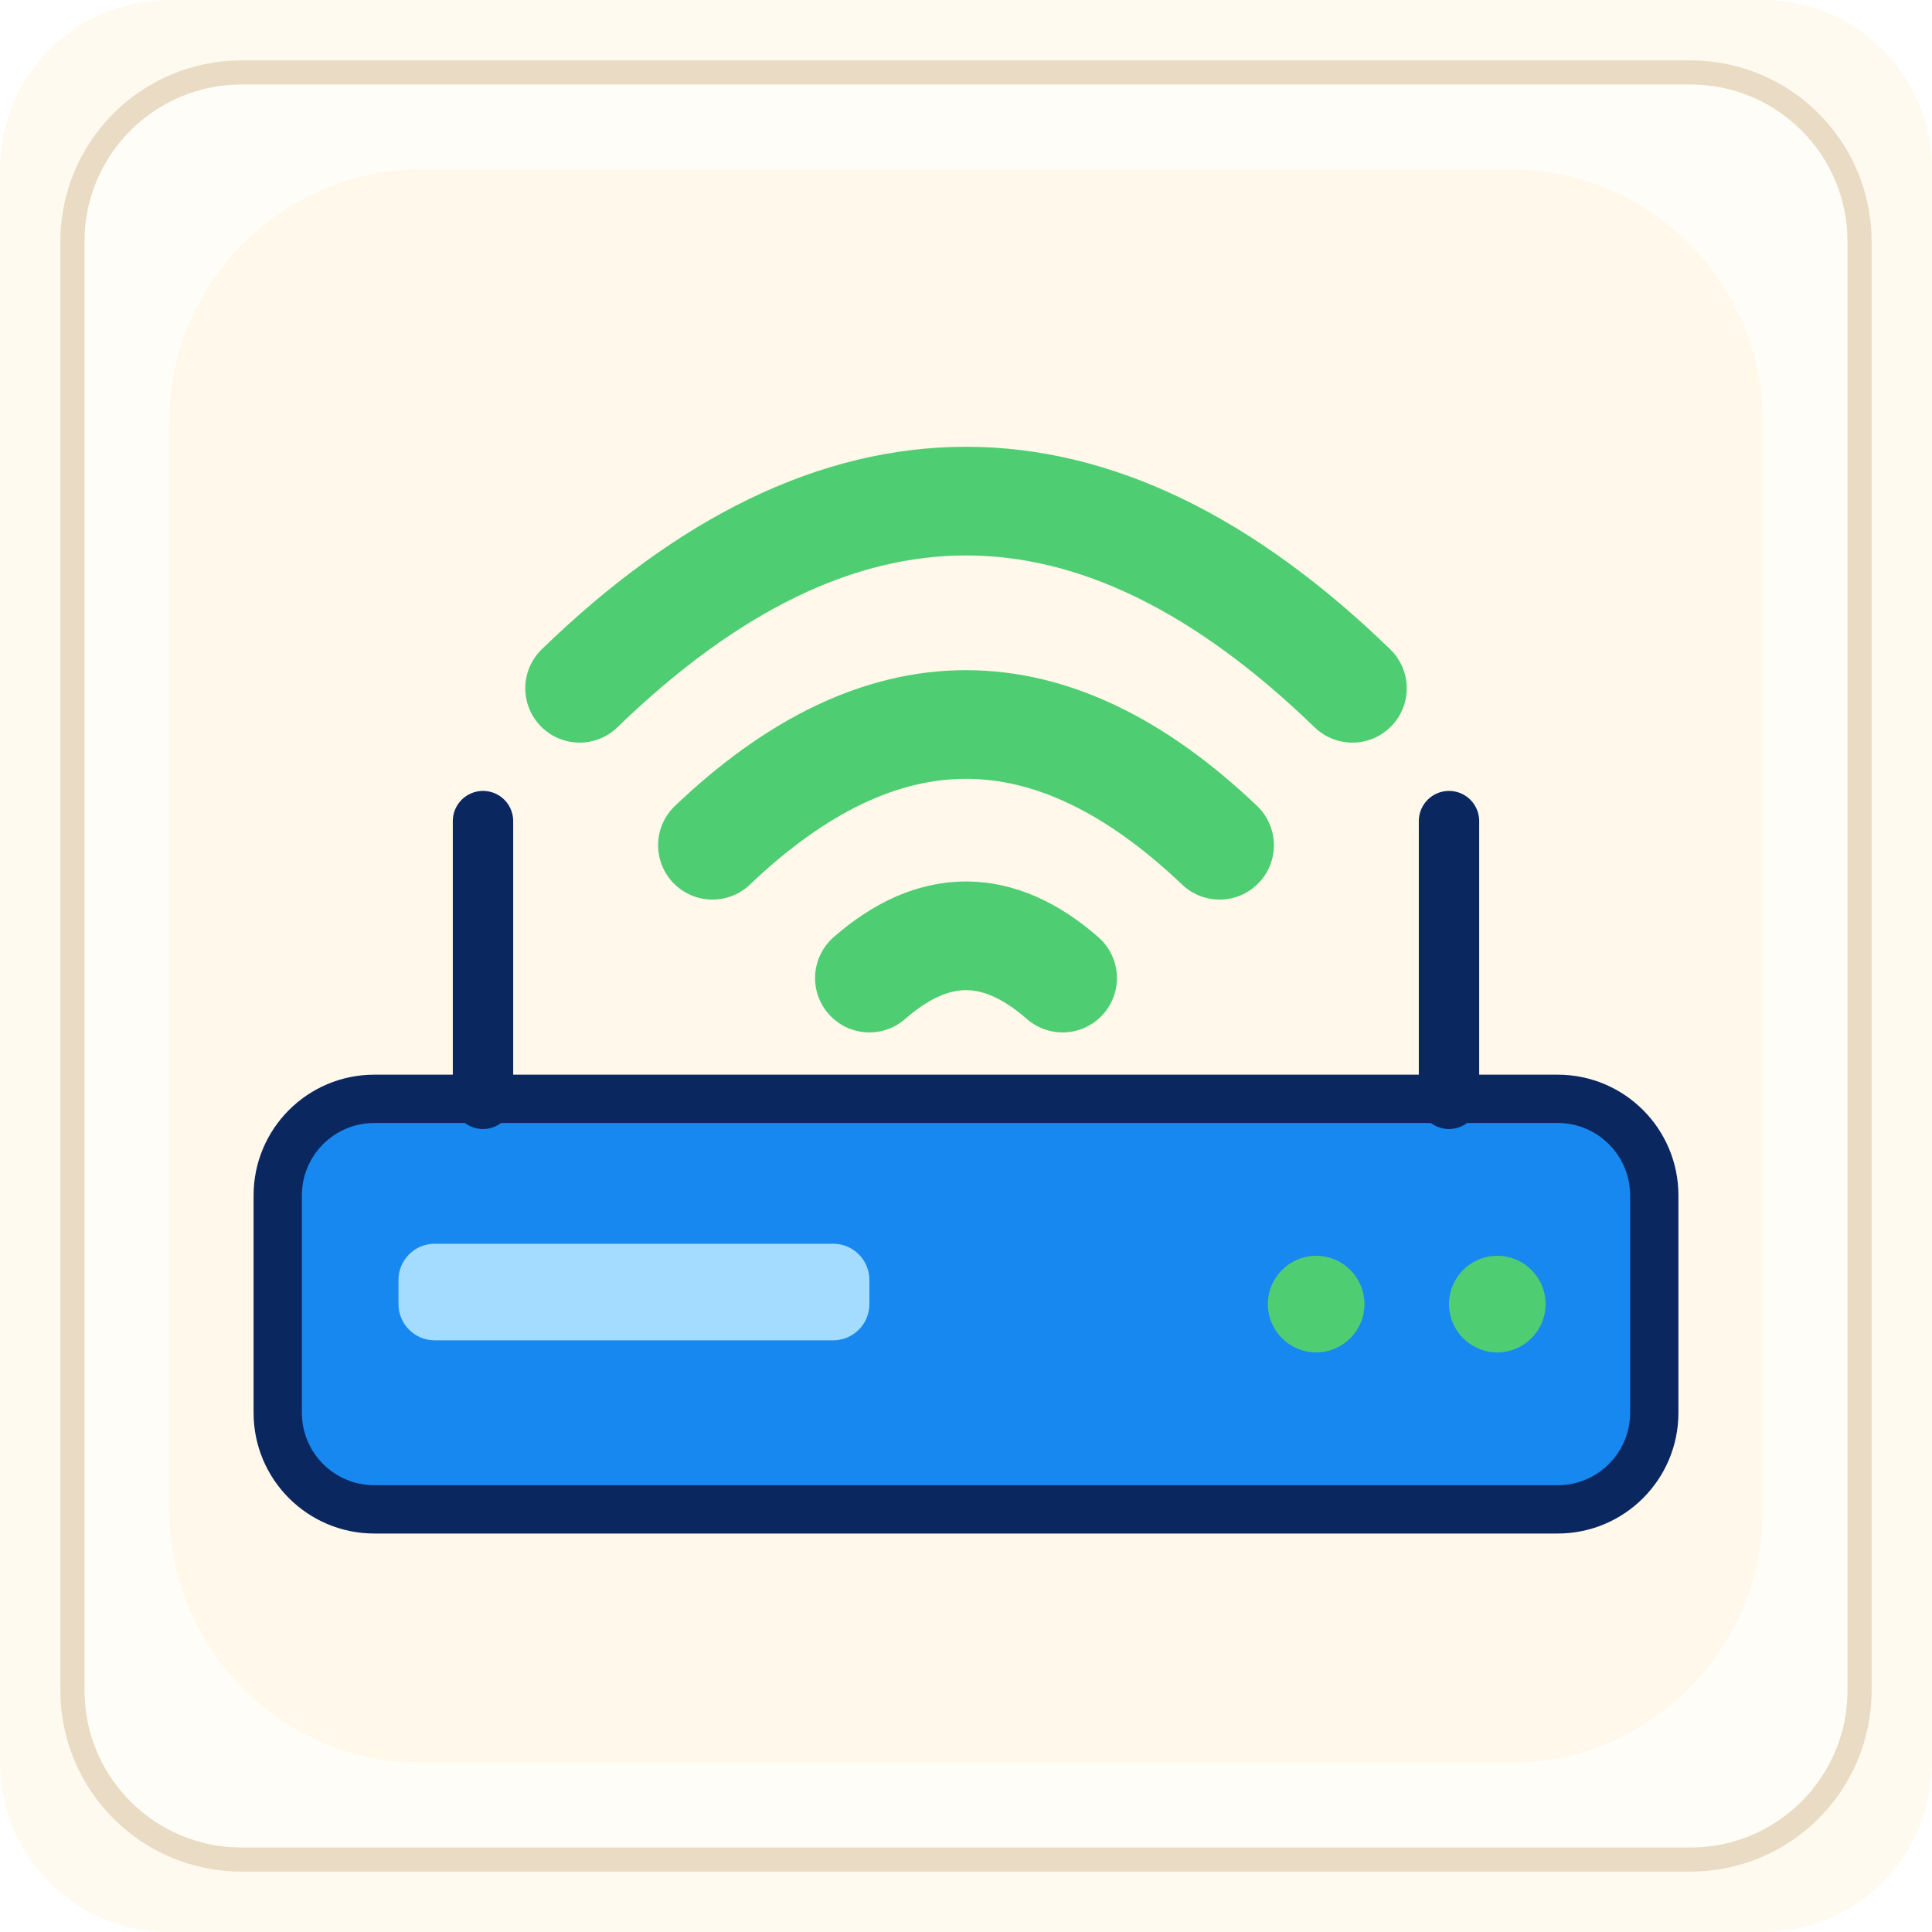
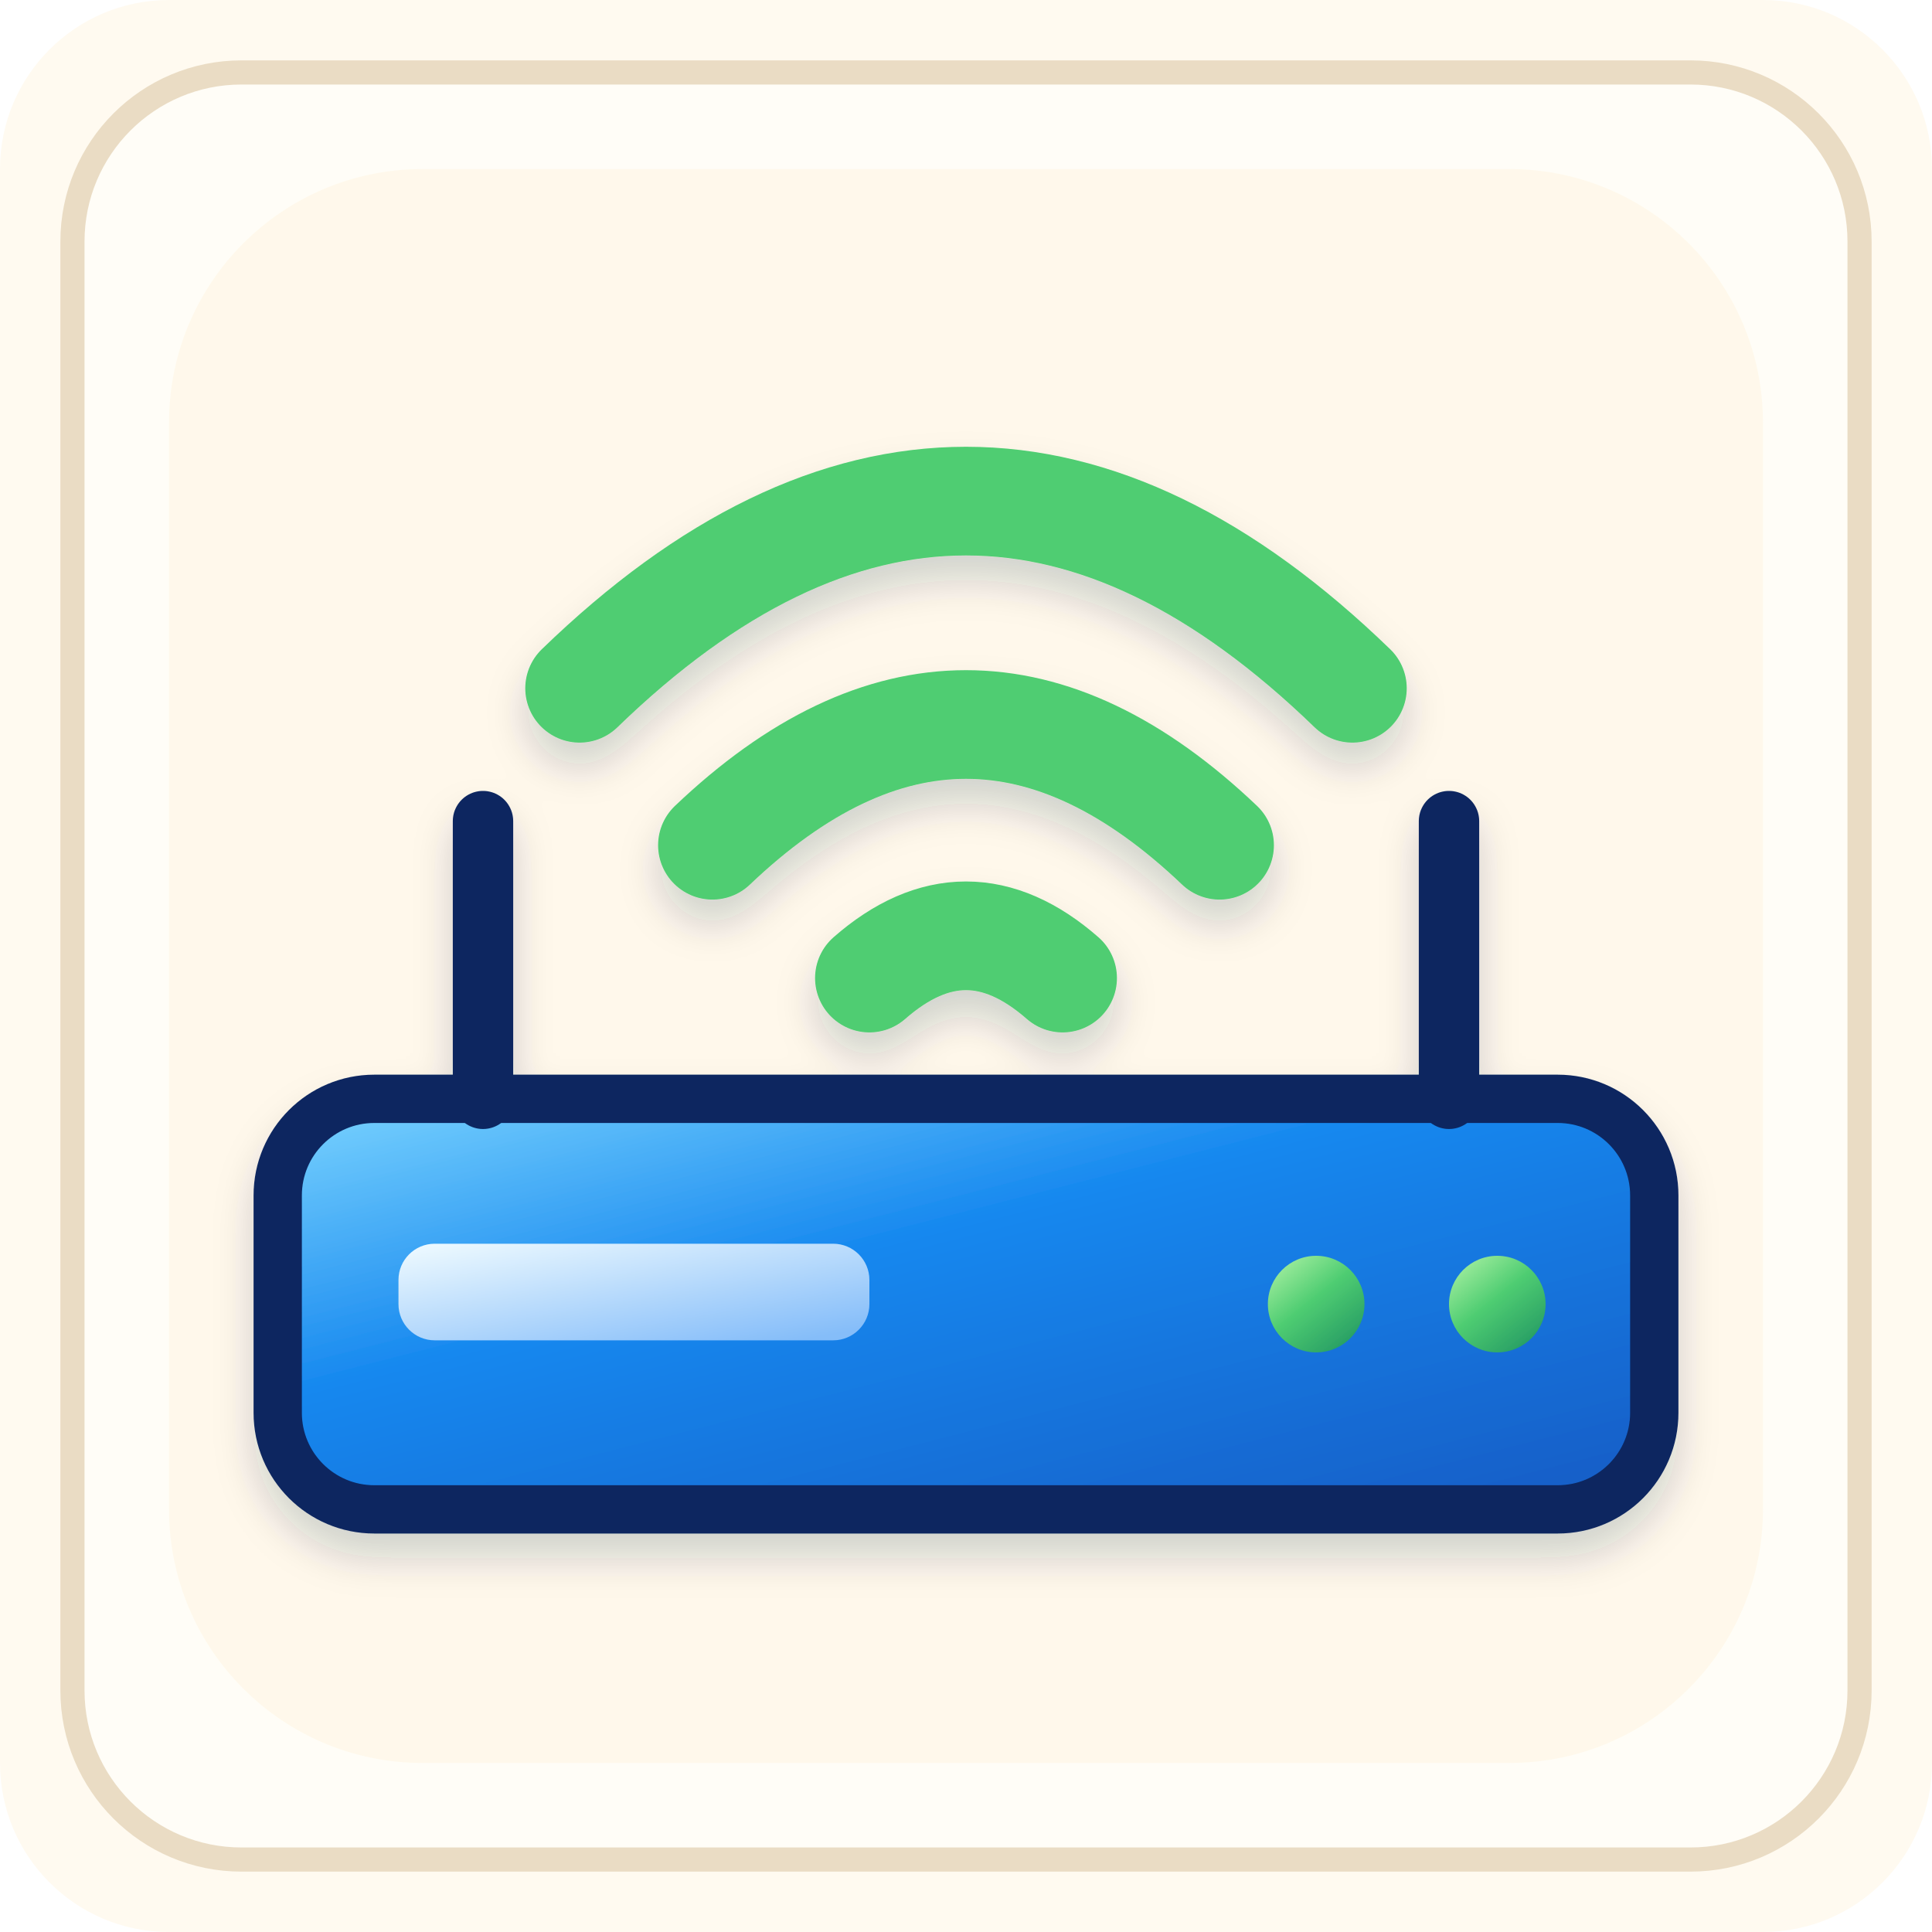
<svg xmlns="http://www.w3.org/2000/svg" width="160" height="160" viewBox="0 0 160 160" aria-hidden="true">
+   <defs>
+     <linearGradient id="gBlue" x1="0" y1="0" x2="0.85" y2="1">
+       <stop offset="0" stop-color="#7ED6FF" />
+       <stop offset=".42" stop-color="#1688EF" />
+       <stop offset="1" stop-color="#1460C9" />
+     </linearGradient>
+     <linearGradient id="gSky" x1="0" y1="0" x2="0.85" y2="1">
+       <stop offset="0" stop-color="#F0FBFF" />
+       <stop offset="1" stop-color="#85BDF9" />
+     </linearGradient>
+     <linearGradient id="gCyan" x1="0" y1="0" x2=".8" y2="1">
+       <stop offset="0" stop-color="#BCF3FF" />
+       <stop offset=".6" stop-color="#59CCFC" />
+       <stop offset="1" stop-color="#2195DD" />
+     </linearGradient>
+     <linearGradient id="gYellow" x1="0" y1="0" x2=".8" y2="1">
+       <stop offset="0" stop-color="#FFF8AD" />
+       <stop offset=".55" stop-color="#FFD73B" />
+       <stop offset="1" stop-color="#EDA52B" />
+     </linearGradient>
+     <linearGradient id="gOrange" x1="0" y1="0" x2=".8" y2="1">
+       <stop offset="0" stop-color="#FFDE74" />
+       <stop offset="1" stop-color="#FA8520" />
+     </linearGradient>
+     <linearGradient id="gGreen" x1="0" y1="0" x2=".8" y2="1">
+       <stop offset="0" stop-color="#B4F5A8" />
+       <stop offset=".5" stop-color="#4FCD72" />
+       <stop offset="1" stop-color="#259B63" />
+     </linearGradient>
+     <linearGradient id="gRed" x1="0" y1="0" x2=".8" y2="1">
+       <stop offset="0" stop-color="#FFA085" />
+       <stop offset="1" stop-color="#E64252" />
+     </linearGradient>
+     <filter id="softShadow" x="-20%" y="-20%" width="140%" height="150%">
+       <feDropShadow dx="0" dy="2" stdDeviation="1.6" flood-color="#142C50" flood-opacity=".18" />
+     </filter>
+   </defs>
  <rect width="160" height="160" rx="14" fill="#FFFAF0" />
  <rect x="6" y="6" width="148" height="148" rx="14" fill="#FFFDF7" stroke="#EADCC4" stroke-width="2" />
  <rect x="14" y="14" width="132" height="132" rx="21" fill="#FFF7E5" opacity=".7" />
-   <g stroke="#0B2760" stroke-width="4" stroke-linejoin="round" stroke-linecap="round">
-     <rect x="23" y="91" width="114" height="34" rx="8" fill="#1688EF" />
-     <rect x="33" y="103" width="39" height="8" rx="3" fill="#A4DCFF" stroke="none" />
-     <circle cx="109" cy="108" r="4" fill="#4FCD72" stroke="none" />
-     <circle cx="124" cy="108" r="4" fill="#4FCD72" stroke="none" />
+   <g filter="url(#softShadow)" stroke="#0B2760" stroke-width="4" stroke-linejoin="round" stroke-linecap="round">
+     <rect x="23" y="91" width="114" height="34" rx="8" fill="url(#gBlue)" />
+     <rect x="33" y="103" width="39" height="8" rx="3" fill="url(#gSky)" stroke="none" />
+     <circle cx="109" cy="108" r="4" fill="url(#gGreen)" stroke="none" />
+     <circle cx="124" cy="108" r="4" fill="url(#gGreen)" stroke="none" />
    <path d="M40 91V68m80 23V68" fill="none" stroke-width="5" />
    <path d="M48 57q32-31 64 0M59 70q21-20 42 0M72 81q8-7 16 0" fill="none" stroke="#4FCD72" stroke-width="9" />
  </g>
</svg>
